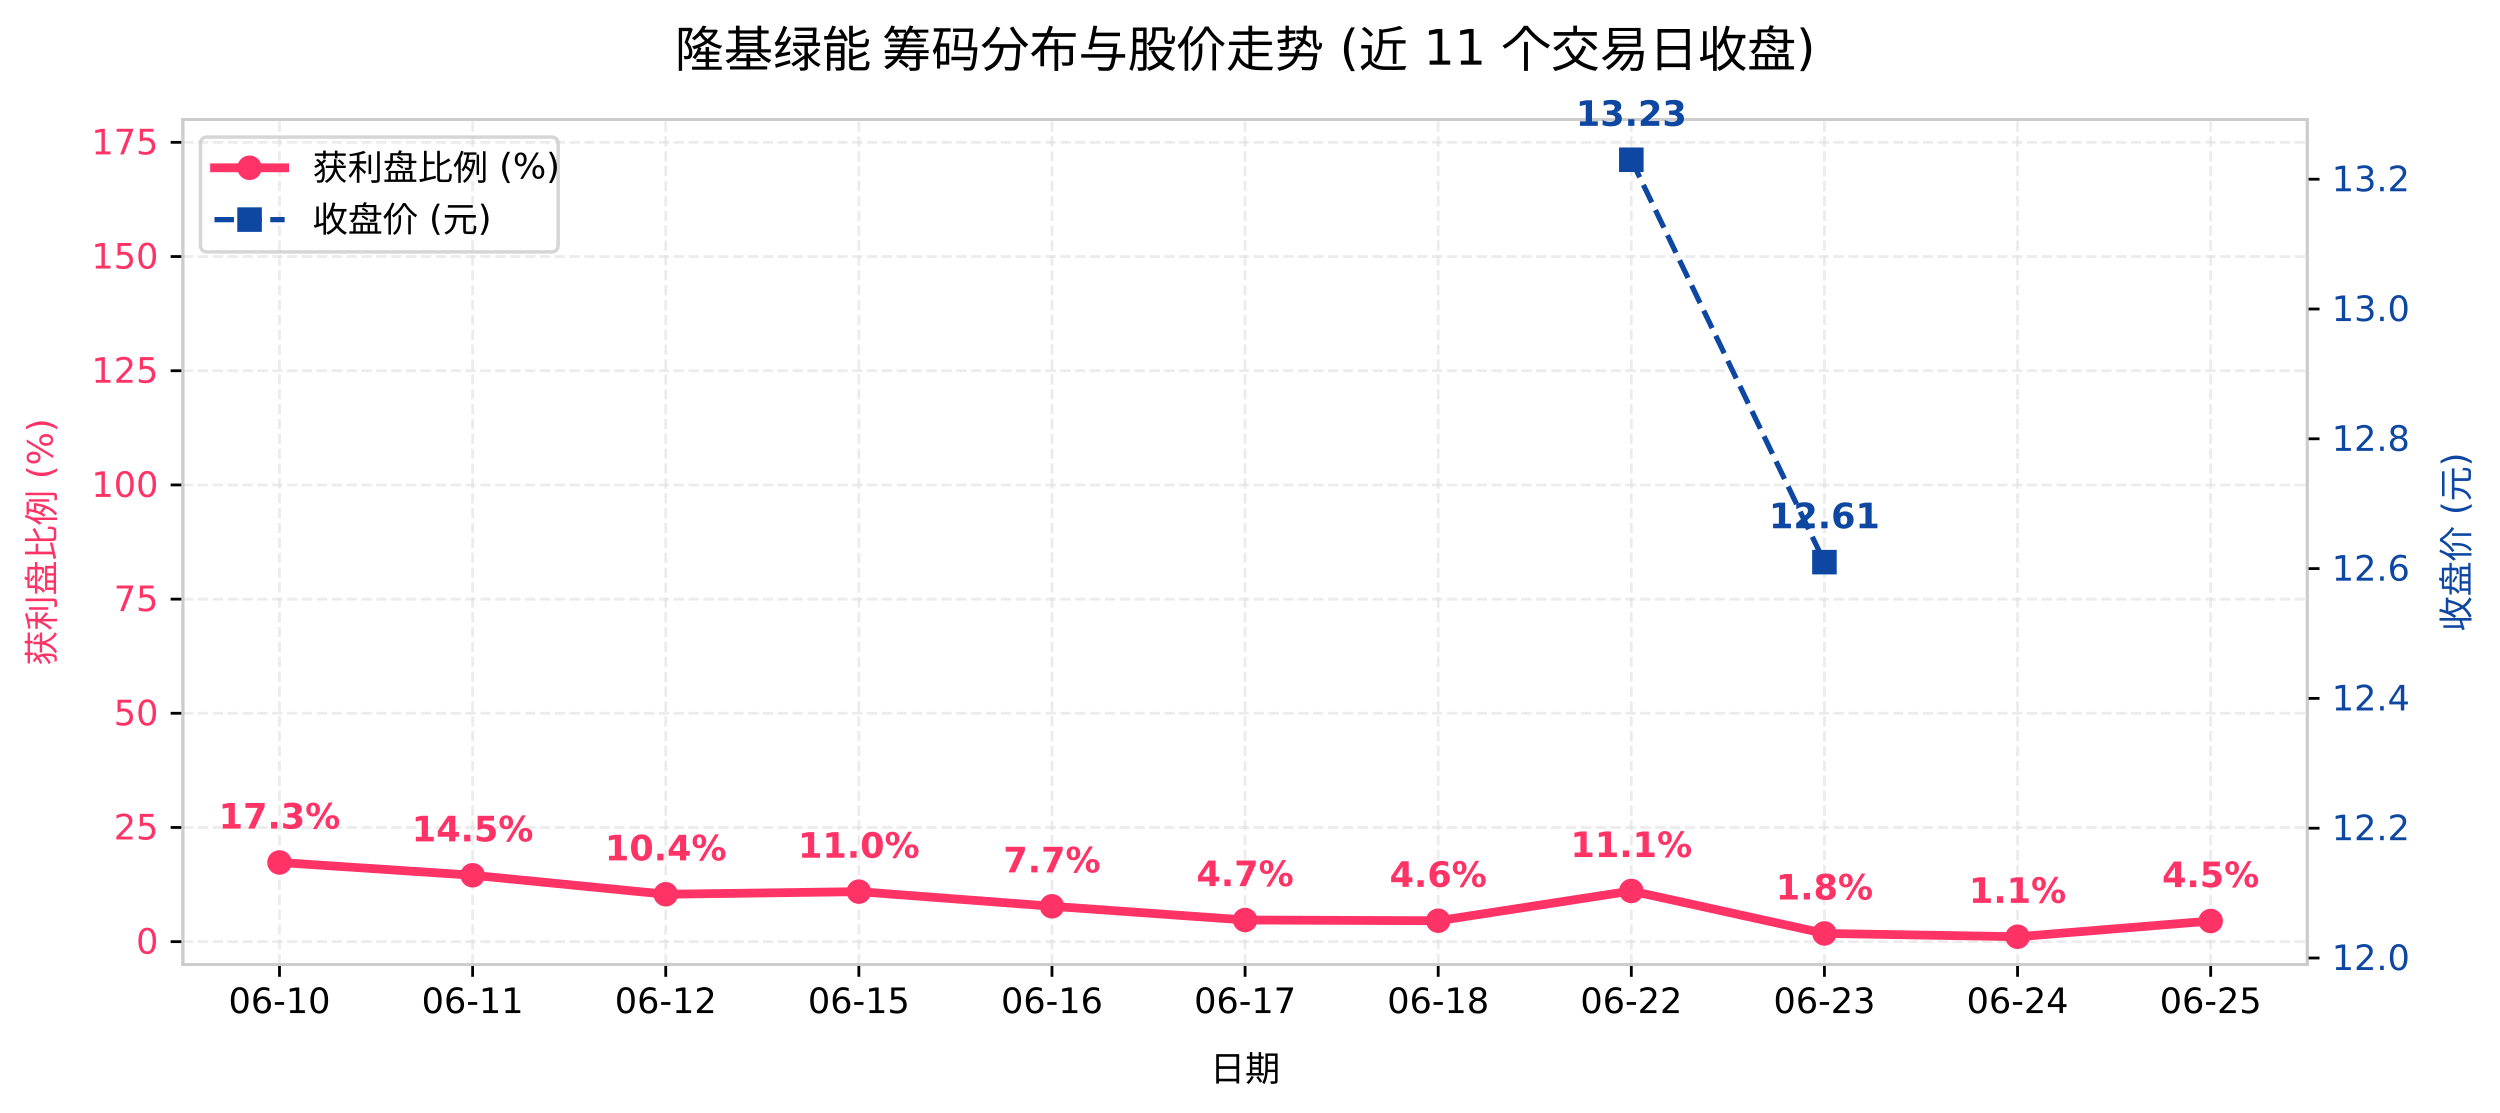
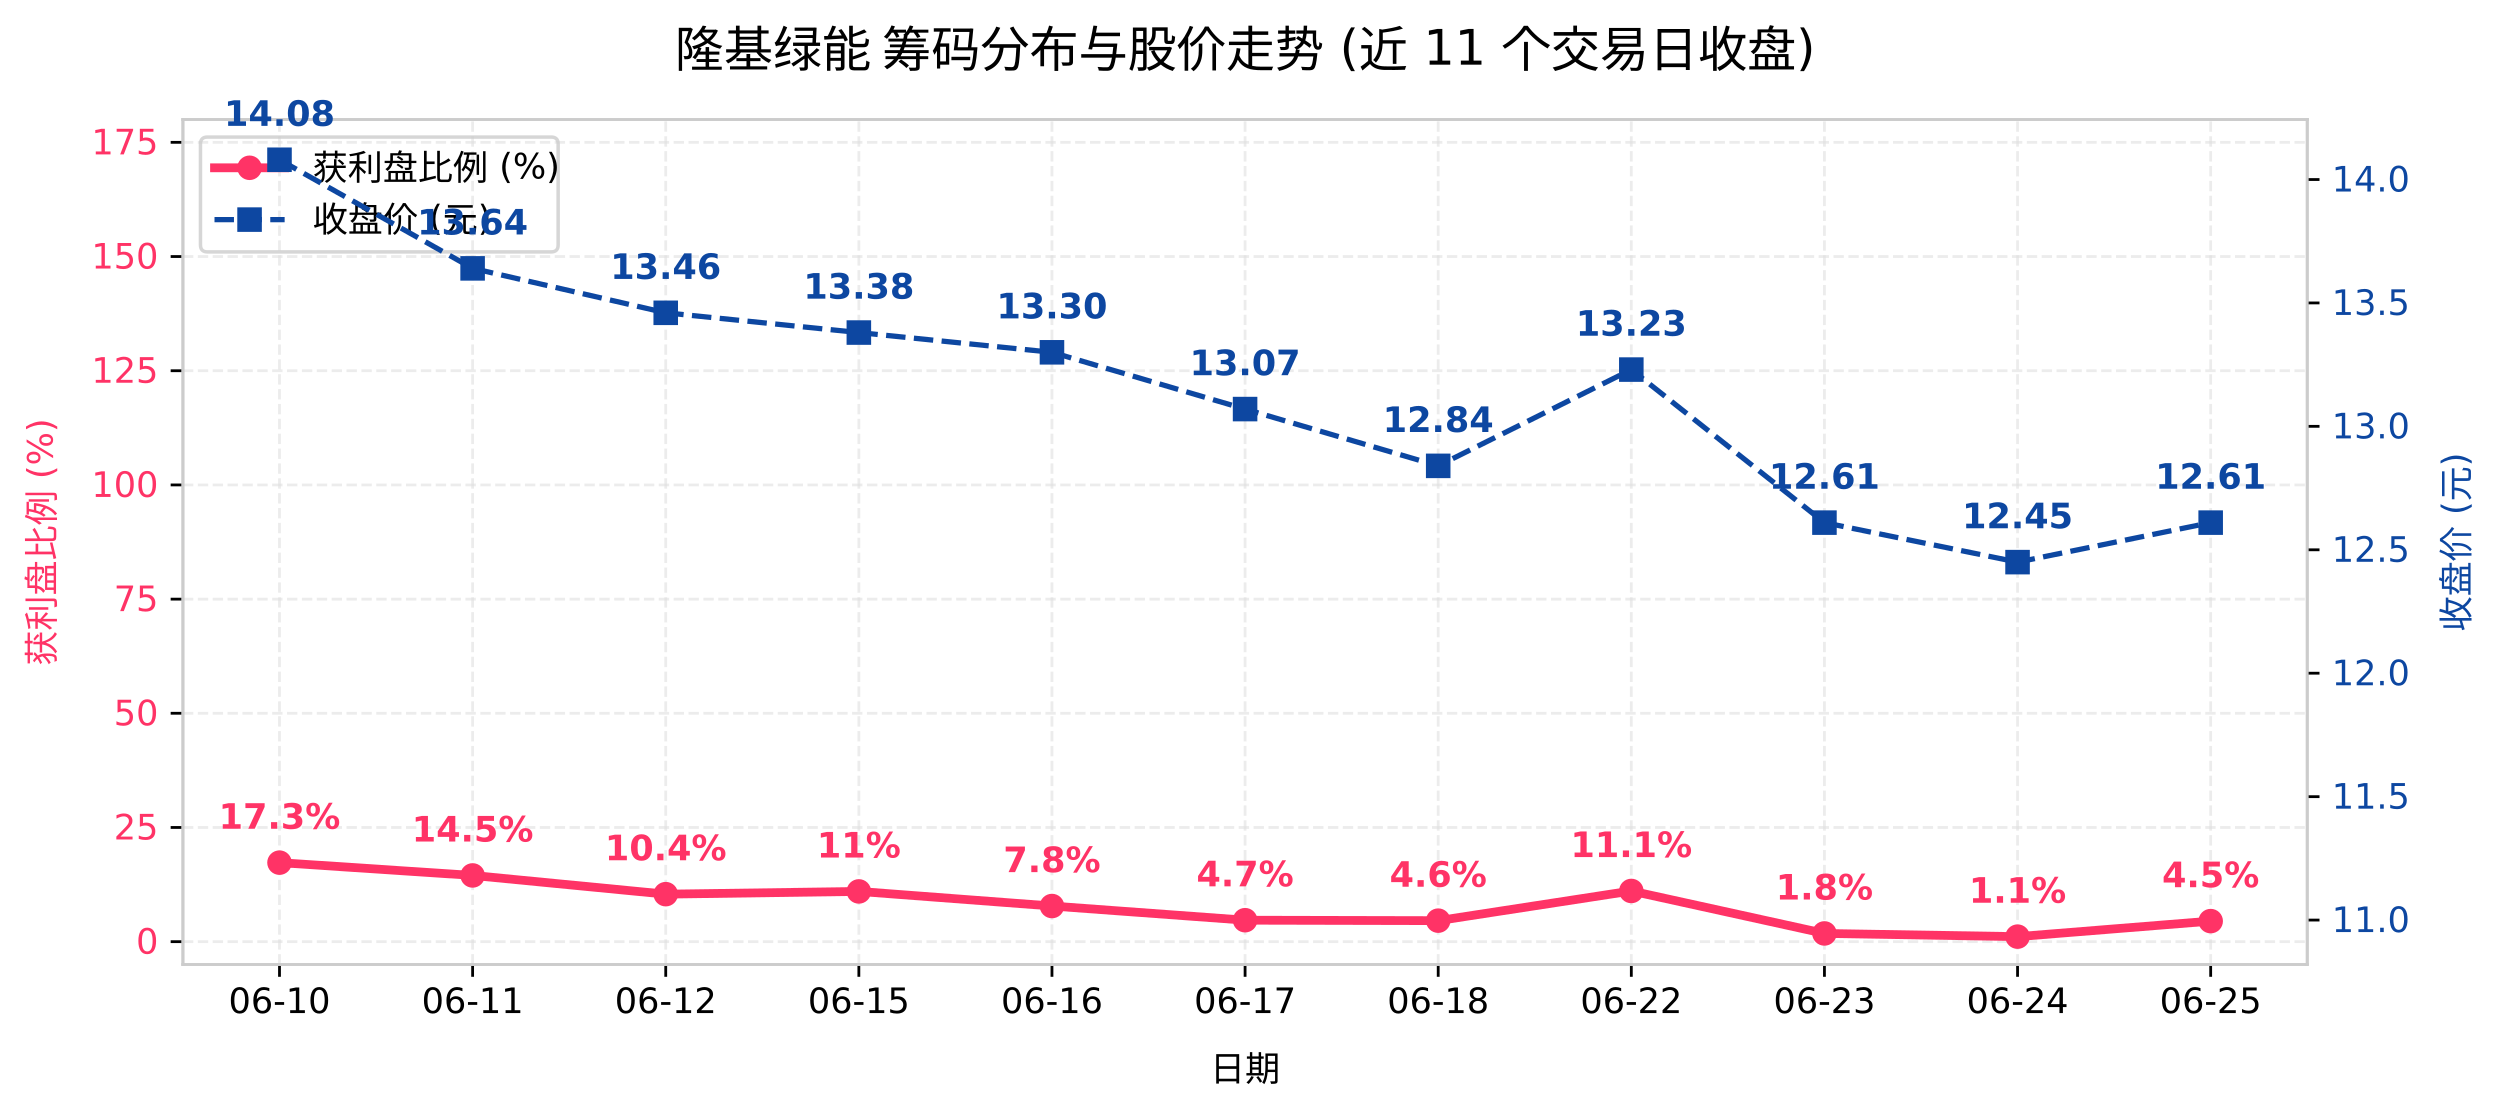
<svg xmlns="http://www.w3.org/2000/svg" xmlns:xlink="http://www.w3.org/1999/xlink" width="712.848pt" height="317.148pt" viewBox="0 0 712.848 317.148" version="1.1">
  <defs>
    <style type="text/css">*{stroke-linejoin: round; stroke-linecap: butt}</style>
  </defs>
  <g id="figure_1">
    <g id="patch_1">
      <path d="M 0 317.148  L 712.848 317.148  L 712.848 0  L 0 0  L 0 317.148  z " style="fill: none" />
    </g>
    <g id="axes_1">
      <g id="patch_2">
        <path d="M 52.163 275.017  L 657.883 275.017  L 657.883 34.08  L 52.163 34.08  L 52.163 275.017  z " style="fill: none" />
      </g>
      <g id="matplotlib.axis_1">
        <g id="xtick_1">
          <g id="line2d_1">
-             <path d="M 79.695 275.017  L 79.695 34.08  " clip-path="url(#pa5c7ce7388)" style="fill: none; stroke-dasharray: 2.96,1.28; stroke-dashoffset: 0; stroke: #e0e0e0; stroke-opacity: 0.6; stroke-width: 0.8" />
+             <path d="M 79.695 275.017  L 79.695 34.08  " clip-path="url(#pdcc57361a4)" style="fill: none; stroke-dasharray: 2.96,1.28; stroke-dashoffset: 0; stroke: #e0e0e0; stroke-opacity: 0.6; stroke-width: 0.8" />
          </g>
          <g id="line2d_2">
            <defs>
-               <path id="m48d636f5f7" d="M 0 0  L 0 3.5  " style="stroke: #000000; stroke-width: 0.8" />
+               <path id="m64b9b1fc42" d="M 0 0  L 0 3.5  " style="stroke: #000000; stroke-width: 0.8" />
            </defs>
            <g>
-               <use xlink:href="#m48d636f5f7" x="79.695" y="275.017" style="stroke: #000000; stroke-width: 0.8" />
+               <use xlink:href="#m64b9b1fc42" x="79.695" y="275.017" style="stroke: #000000; stroke-width: 0.8" />
            </g>
          </g>
          <g id="text_1">
            <text style="font: 10px 'WenQuanYi Zen Hei', 'DejaVu Sans', 'Arial', sans-serif; text-anchor: middle" x="79.695" y="288.873" transform="rotate(-0 79.69523 288.8728)">06-10</text>
          </g>
        </g>
        <g id="xtick_2">
          <g id="line2d_3">
-             <path d="M 134.761 275.017  L 134.761 34.08  " clip-path="url(#pa5c7ce7388)" style="fill: none; stroke-dasharray: 2.96,1.28; stroke-dashoffset: 0; stroke: #e0e0e0; stroke-opacity: 0.6; stroke-width: 0.8" />
+             <path d="M 134.761 275.017  L 134.761 34.08  " clip-path="url(#pdcc57361a4)" style="fill: none; stroke-dasharray: 2.96,1.28; stroke-dashoffset: 0; stroke: #e0e0e0; stroke-opacity: 0.6; stroke-width: 0.8" />
          </g>
          <g id="line2d_4">
            <g>
-               <use xlink:href="#m48d636f5f7" x="134.761" y="275.017" style="stroke: #000000; stroke-width: 0.8" />
+               <use xlink:href="#m64b9b1fc42" x="134.761" y="275.017" style="stroke: #000000; stroke-width: 0.8" />
            </g>
          </g>
          <g id="text_2">
            <text style="font: 10px 'WenQuanYi Zen Hei', 'DejaVu Sans', 'Arial', sans-serif; text-anchor: middle" x="134.761" y="288.873" transform="rotate(-0 134.7607 288.8728)">06-11</text>
          </g>
        </g>
        <g id="xtick_3">
          <g id="line2d_5">
-             <path d="M 189.826 275.017  L 189.826 34.08  " clip-path="url(#pa5c7ce7388)" style="fill: none; stroke-dasharray: 2.96,1.28; stroke-dashoffset: 0; stroke: #e0e0e0; stroke-opacity: 0.6; stroke-width: 0.8" />
+             <path d="M 189.826 275.017  L 189.826 34.08  " clip-path="url(#pdcc57361a4)" style="fill: none; stroke-dasharray: 2.96,1.28; stroke-dashoffset: 0; stroke: #e0e0e0; stroke-opacity: 0.6; stroke-width: 0.8" />
          </g>
          <g id="line2d_6">
            <g>
-               <use xlink:href="#m48d636f5f7" x="189.826" y="275.017" style="stroke: #000000; stroke-width: 0.8" />
+               <use xlink:href="#m64b9b1fc42" x="189.826" y="275.017" style="stroke: #000000; stroke-width: 0.8" />
            </g>
          </g>
          <g id="text_3">
            <text style="font: 10px 'WenQuanYi Zen Hei', 'DejaVu Sans', 'Arial', sans-serif; text-anchor: middle" x="189.826" y="288.873" transform="rotate(-0 189.8261 288.8728)">06-12</text>
          </g>
        </g>
        <g id="xtick_4">
          <g id="line2d_7">
-             <path d="M 244.892 275.017  L 244.892 34.08  " clip-path="url(#pa5c7ce7388)" style="fill: none; stroke-dasharray: 2.96,1.28; stroke-dashoffset: 0; stroke: #e0e0e0; stroke-opacity: 0.6; stroke-width: 0.8" />
+             <path d="M 244.892 275.017  L 244.892 34.08  " clip-path="url(#pdcc57361a4)" style="fill: none; stroke-dasharray: 2.96,1.28; stroke-dashoffset: 0; stroke: #e0e0e0; stroke-opacity: 0.6; stroke-width: 0.8" />
          </g>
          <g id="line2d_8">
            <g>
-               <use xlink:href="#m48d636f5f7" x="244.892" y="275.017" style="stroke: #000000; stroke-width: 0.8" />
+               <use xlink:href="#m64b9b1fc42" x="244.892" y="275.017" style="stroke: #000000; stroke-width: 0.8" />
            </g>
          </g>
          <g id="text_4">
            <text style="font: 10px 'WenQuanYi Zen Hei', 'DejaVu Sans', 'Arial', sans-serif; text-anchor: middle" x="244.892" y="288.873" transform="rotate(-0 244.8916 288.8728)">06-15</text>
          </g>
        </g>
        <g id="xtick_5">
          <g id="line2d_9">
-             <path d="M 299.957 275.017  L 299.957 34.08  " clip-path="url(#pa5c7ce7388)" style="fill: none; stroke-dasharray: 2.96,1.28; stroke-dashoffset: 0; stroke: #e0e0e0; stroke-opacity: 0.6; stroke-width: 0.8" />
+             <path d="M 299.957 275.017  L 299.957 34.08  " clip-path="url(#pdcc57361a4)" style="fill: none; stroke-dasharray: 2.96,1.28; stroke-dashoffset: 0; stroke: #e0e0e0; stroke-opacity: 0.6; stroke-width: 0.8" />
          </g>
          <g id="line2d_10">
            <g>
-               <use xlink:href="#m48d636f5f7" x="299.957" y="275.017" style="stroke: #000000; stroke-width: 0.8" />
+               <use xlink:href="#m64b9b1fc42" x="299.957" y="275.017" style="stroke: #000000; stroke-width: 0.8" />
            </g>
          </g>
          <g id="text_5">
            <text style="font: 10px 'WenQuanYi Zen Hei', 'DejaVu Sans', 'Arial', sans-serif; text-anchor: middle" x="299.957" y="288.873" transform="rotate(-0 299.957 288.8728)">06-16</text>
          </g>
        </g>
        <g id="xtick_6">
          <g id="line2d_11">
-             <path d="M 355.022 275.017  L 355.022 34.08  " clip-path="url(#pa5c7ce7388)" style="fill: none; stroke-dasharray: 2.96,1.28; stroke-dashoffset: 0; stroke: #e0e0e0; stroke-opacity: 0.6; stroke-width: 0.8" />
+             <path d="M 355.022 275.017  L 355.022 34.08  " clip-path="url(#pdcc57361a4)" style="fill: none; stroke-dasharray: 2.96,1.28; stroke-dashoffset: 0; stroke: #e0e0e0; stroke-opacity: 0.6; stroke-width: 0.8" />
          </g>
          <g id="line2d_12">
            <g>
-               <use xlink:href="#m48d636f5f7" x="355.022" y="275.017" style="stroke: #000000; stroke-width: 0.8" />
+               <use xlink:href="#m64b9b1fc42" x="355.022" y="275.017" style="stroke: #000000; stroke-width: 0.8" />
            </g>
          </g>
          <g id="text_6">
            <text style="font: 10px 'WenQuanYi Zen Hei', 'DejaVu Sans', 'Arial', sans-serif; text-anchor: middle" x="355.022" y="288.873" transform="rotate(-0 355.0225 288.8728)">06-17</text>
          </g>
        </g>
        <g id="xtick_7">
          <g id="line2d_13">
-             <path d="M 410.088 275.017  L 410.088 34.08  " clip-path="url(#pa5c7ce7388)" style="fill: none; stroke-dasharray: 2.96,1.28; stroke-dashoffset: 0; stroke: #e0e0e0; stroke-opacity: 0.6; stroke-width: 0.8" />
+             <path d="M 410.088 275.017  L 410.088 34.08  " clip-path="url(#pdcc57361a4)" style="fill: none; stroke-dasharray: 2.96,1.28; stroke-dashoffset: 0; stroke: #e0e0e0; stroke-opacity: 0.6; stroke-width: 0.8" />
          </g>
          <g id="line2d_14">
            <g>
-               <use xlink:href="#m48d636f5f7" x="410.088" y="275.017" style="stroke: #000000; stroke-width: 0.8" />
+               <use xlink:href="#m64b9b1fc42" x="410.088" y="275.017" style="stroke: #000000; stroke-width: 0.8" />
            </g>
          </g>
          <g id="text_7">
            <text style="font: 10px 'WenQuanYi Zen Hei', 'DejaVu Sans', 'Arial', sans-serif; text-anchor: middle" x="410.088" y="288.873" transform="rotate(-0 410.088 288.8728)">06-18</text>
          </g>
        </g>
        <g id="xtick_8">
          <g id="line2d_15">
-             <path d="M 465.153 275.017  L 465.153 34.08  " clip-path="url(#pa5c7ce7388)" style="fill: none; stroke-dasharray: 2.96,1.28; stroke-dashoffset: 0; stroke: #e0e0e0; stroke-opacity: 0.6; stroke-width: 0.8" />
+             <path d="M 465.153 275.017  L 465.153 34.08  " clip-path="url(#pdcc57361a4)" style="fill: none; stroke-dasharray: 2.96,1.28; stroke-dashoffset: 0; stroke: #e0e0e0; stroke-opacity: 0.6; stroke-width: 0.8" />
          </g>
          <g id="line2d_16">
            <g>
-               <use xlink:href="#m48d636f5f7" x="465.153" y="275.017" style="stroke: #000000; stroke-width: 0.8" />
+               <use xlink:href="#m64b9b1fc42" x="465.153" y="275.017" style="stroke: #000000; stroke-width: 0.8" />
            </g>
          </g>
          <g id="text_8">
            <text style="font: 10px 'WenQuanYi Zen Hei', 'DejaVu Sans', 'Arial', sans-serif; text-anchor: middle" x="465.153" y="288.873" transform="rotate(-0 465.1534 288.8728)">06-22</text>
          </g>
        </g>
        <g id="xtick_9">
          <g id="line2d_17">
-             <path d="M 520.219 275.017  L 520.219 34.08  " clip-path="url(#pa5c7ce7388)" style="fill: none; stroke-dasharray: 2.96,1.28; stroke-dashoffset: 0; stroke: #e0e0e0; stroke-opacity: 0.6; stroke-width: 0.8" />
+             <path d="M 520.219 275.017  L 520.219 34.08  " clip-path="url(#pdcc57361a4)" style="fill: none; stroke-dasharray: 2.96,1.28; stroke-dashoffset: 0; stroke: #e0e0e0; stroke-opacity: 0.6; stroke-width: 0.8" />
          </g>
          <g id="line2d_18">
            <g>
-               <use xlink:href="#m48d636f5f7" x="520.219" y="275.017" style="stroke: #000000; stroke-width: 0.8" />
+               <use xlink:href="#m64b9b1fc42" x="520.219" y="275.017" style="stroke: #000000; stroke-width: 0.8" />
            </g>
          </g>
          <g id="text_9">
            <text style="font: 10px 'WenQuanYi Zen Hei', 'DejaVu Sans', 'Arial', sans-serif; text-anchor: middle" x="520.219" y="288.873" transform="rotate(-0 520.2189 288.8728)">06-23</text>
          </g>
        </g>
        <g id="xtick_10">
          <g id="line2d_19">
-             <path d="M 575.284 275.017  L 575.284 34.08  " clip-path="url(#pa5c7ce7388)" style="fill: none; stroke-dasharray: 2.96,1.28; stroke-dashoffset: 0; stroke: #e0e0e0; stroke-opacity: 0.6; stroke-width: 0.8" />
+             <path d="M 575.284 275.017  L 575.284 34.08  " clip-path="url(#pdcc57361a4)" style="fill: none; stroke-dasharray: 2.96,1.28; stroke-dashoffset: 0; stroke: #e0e0e0; stroke-opacity: 0.6; stroke-width: 0.8" />
          </g>
          <g id="line2d_20">
            <g>
-               <use xlink:href="#m48d636f5f7" x="575.284" y="275.017" style="stroke: #000000; stroke-width: 0.8" />
+               <use xlink:href="#m64b9b1fc42" x="575.284" y="275.017" style="stroke: #000000; stroke-width: 0.8" />
            </g>
          </g>
          <g id="text_10">
            <text style="font: 10px 'WenQuanYi Zen Hei', 'DejaVu Sans', 'Arial', sans-serif; text-anchor: middle" x="575.284" y="288.873" transform="rotate(-0 575.2843 288.8728)">06-24</text>
          </g>
        </g>
        <g id="xtick_11">
          <g id="line2d_21">
-             <path d="M 630.35 275.017  L 630.35 34.08  " clip-path="url(#pa5c7ce7388)" style="fill: none; stroke-dasharray: 2.96,1.28; stroke-dashoffset: 0; stroke: #e0e0e0; stroke-opacity: 0.6; stroke-width: 0.8" />
+             <path d="M 630.35 275.017  L 630.35 34.08  " clip-path="url(#pdcc57361a4)" style="fill: none; stroke-dasharray: 2.96,1.28; stroke-dashoffset: 0; stroke: #e0e0e0; stroke-opacity: 0.6; stroke-width: 0.8" />
          </g>
          <g id="line2d_22">
            <g>
-               <use xlink:href="#m48d636f5f7" x="630.35" y="275.017" style="stroke: #000000; stroke-width: 0.8" />
+               <use xlink:href="#m64b9b1fc42" x="630.35" y="275.017" style="stroke: #000000; stroke-width: 0.8" />
            </g>
          </g>
          <g id="text_11">
            <text style="font: 10px 'WenQuanYi Zen Hei', 'DejaVu Sans', 'Arial', sans-serif; text-anchor: middle" x="630.35" y="288.873" transform="rotate(-0 630.3498 288.8728)">06-25</text>
          </g>
        </g>
        <g id="text_12">
          <text style="font: 10px 'WenQuanYi Zen Hei', 'DejaVu Sans', 'Arial', sans-serif; text-anchor: middle" x="355.022" y="308.287" transform="rotate(-0 355.0225 308.2869)">日期</text>
        </g>
      </g>
      <g id="matplotlib.axis_2">
        <g id="ytick_1">
          <g id="line2d_23">
-             <path d="M 52.163 268.505  L 657.883 268.505  " clip-path="url(#pa5c7ce7388)" style="fill: none; stroke-dasharray: 2.96,1.28; stroke-dashoffset: 0; stroke: #e0e0e0; stroke-opacity: 0.6; stroke-width: 0.8" />
+             <path d="M 52.163 268.505  L 657.883 268.505  " clip-path="url(#pdcc57361a4)" style="fill: none; stroke-dasharray: 2.96,1.28; stroke-dashoffset: 0; stroke: #e0e0e0; stroke-opacity: 0.6; stroke-width: 0.8" />
          </g>
          <g id="line2d_24">
            <defs>
-               <path id="m44cb040e44" d="M 0 0  L -3.5 0  " style="stroke: #000000; stroke-width: 0.8" />
+               <path id="m62c9a2f0e1" d="M 0 0  L -3.5 0  " style="stroke: #000000; stroke-width: 0.8" />
            </defs>
            <g>
-               <use xlink:href="#m44cb040e44" x="52.163" y="268.505" style="stroke: #000000; stroke-width: 0.8" />
+               <use xlink:href="#m62c9a2f0e1" x="52.163" y="268.505" style="stroke: #000000; stroke-width: 0.8" />
            </g>
          </g>
          <g id="text_13">
            <text style="fill: #ff3366; font: 10px 'WenQuanYi Zen Hei', 'DejaVu Sans', 'Arial', sans-serif; text-anchor: end" x="45.163" y="271.933" transform="rotate(-0 45.1625 271.9329)">0</text>
          </g>
        </g>
        <g id="ytick_2">
          <g id="line2d_25">
-             <path d="M 52.163 235.946  L 657.883 235.946  " clip-path="url(#pa5c7ce7388)" style="fill: none; stroke-dasharray: 2.96,1.28; stroke-dashoffset: 0; stroke: #e0e0e0; stroke-opacity: 0.6; stroke-width: 0.8" />
+             <path d="M 52.163 235.946  L 657.883 235.946  " clip-path="url(#pdcc57361a4)" style="fill: none; stroke-dasharray: 2.96,1.28; stroke-dashoffset: 0; stroke: #e0e0e0; stroke-opacity: 0.6; stroke-width: 0.8" />
          </g>
          <g id="line2d_26">
            <g>
-               <use xlink:href="#m44cb040e44" x="52.163" y="235.946" style="stroke: #000000; stroke-width: 0.8" />
+               <use xlink:href="#m62c9a2f0e1" x="52.163" y="235.946" style="stroke: #000000; stroke-width: 0.8" />
            </g>
          </g>
          <g id="text_14">
            <text style="fill: #ff3366; font: 10px 'WenQuanYi Zen Hei', 'DejaVu Sans', 'Arial', sans-serif; text-anchor: end" x="45.163" y="239.374" transform="rotate(-0 45.1625 239.3739)">25</text>
          </g>
        </g>
        <g id="ytick_3">
          <g id="line2d_27">
-             <path d="M 52.163 203.387  L 657.883 203.387  " clip-path="url(#pa5c7ce7388)" style="fill: none; stroke-dasharray: 2.96,1.28; stroke-dashoffset: 0; stroke: #e0e0e0; stroke-opacity: 0.6; stroke-width: 0.8" />
+             <path d="M 52.163 203.387  L 657.883 203.387  " clip-path="url(#pdcc57361a4)" style="fill: none; stroke-dasharray: 2.96,1.28; stroke-dashoffset: 0; stroke: #e0e0e0; stroke-opacity: 0.6; stroke-width: 0.8" />
          </g>
          <g id="line2d_28">
            <g>
-               <use xlink:href="#m44cb040e44" x="52.163" y="203.387" style="stroke: #000000; stroke-width: 0.8" />
+               <use xlink:href="#m62c9a2f0e1" x="52.163" y="203.387" style="stroke: #000000; stroke-width: 0.8" />
            </g>
          </g>
          <g id="text_15">
            <text style="fill: #ff3366; font: 10px 'WenQuanYi Zen Hei', 'DejaVu Sans', 'Arial', sans-serif; text-anchor: end" x="45.163" y="206.815" transform="rotate(-0 45.1625 206.815)">50</text>
          </g>
        </g>
        <g id="ytick_4">
          <g id="line2d_29">
-             <path d="M 52.163 170.828  L 657.883 170.828  " clip-path="url(#pa5c7ce7388)" style="fill: none; stroke-dasharray: 2.96,1.28; stroke-dashoffset: 0; stroke: #e0e0e0; stroke-opacity: 0.6; stroke-width: 0.8" />
+             <path d="M 52.163 170.828  L 657.883 170.828  " clip-path="url(#pdcc57361a4)" style="fill: none; stroke-dasharray: 2.96,1.28; stroke-dashoffset: 0; stroke: #e0e0e0; stroke-opacity: 0.6; stroke-width: 0.8" />
          </g>
          <g id="line2d_30">
            <g>
-               <use xlink:href="#m44cb040e44" x="52.163" y="170.828" style="stroke: #000000; stroke-width: 0.8" />
+               <use xlink:href="#m62c9a2f0e1" x="52.163" y="170.828" style="stroke: #000000; stroke-width: 0.8" />
            </g>
          </g>
          <g id="text_16">
            <text style="fill: #ff3366; font: 10px 'WenQuanYi Zen Hei', 'DejaVu Sans', 'Arial', sans-serif; text-anchor: end" x="45.163" y="174.256" transform="rotate(-0 45.1625 174.256)">75</text>
          </g>
        </g>
        <g id="ytick_5">
          <g id="line2d_31">
-             <path d="M 52.163 138.269  L 657.883 138.269  " clip-path="url(#pa5c7ce7388)" style="fill: none; stroke-dasharray: 2.96,1.28; stroke-dashoffset: 0; stroke: #e0e0e0; stroke-opacity: 0.6; stroke-width: 0.8" />
+             <path d="M 52.163 138.269  L 657.883 138.269  " clip-path="url(#pdcc57361a4)" style="fill: none; stroke-dasharray: 2.96,1.28; stroke-dashoffset: 0; stroke: #e0e0e0; stroke-opacity: 0.6; stroke-width: 0.8" />
          </g>
          <g id="line2d_32">
            <g>
-               <use xlink:href="#m44cb040e44" x="52.163" y="138.269" style="stroke: #000000; stroke-width: 0.8" />
+               <use xlink:href="#m62c9a2f0e1" x="52.163" y="138.269" style="stroke: #000000; stroke-width: 0.8" />
            </g>
          </g>
          <g id="text_17">
            <text style="fill: #ff3366; font: 10px 'WenQuanYi Zen Hei', 'DejaVu Sans', 'Arial', sans-serif; text-anchor: end" x="45.163" y="141.697" transform="rotate(-0 45.1625 141.6971)">100</text>
          </g>
        </g>
        <g id="ytick_6">
          <g id="line2d_33">
-             <path d="M 52.163 105.71  L 657.883 105.71  " clip-path="url(#pa5c7ce7388)" style="fill: none; stroke-dasharray: 2.96,1.28; stroke-dashoffset: 0; stroke: #e0e0e0; stroke-opacity: 0.6; stroke-width: 0.8" />
+             <path d="M 52.163 105.71  L 657.883 105.71  " clip-path="url(#pdcc57361a4)" style="fill: none; stroke-dasharray: 2.96,1.28; stroke-dashoffset: 0; stroke: #e0e0e0; stroke-opacity: 0.6; stroke-width: 0.8" />
          </g>
          <g id="line2d_34">
            <g>
-               <use xlink:href="#m44cb040e44" x="52.163" y="105.71" style="stroke: #000000; stroke-width: 0.8" />
+               <use xlink:href="#m62c9a2f0e1" x="52.163" y="105.71" style="stroke: #000000; stroke-width: 0.8" />
            </g>
          </g>
          <g id="text_18">
            <text style="fill: #ff3366; font: 10px 'WenQuanYi Zen Hei', 'DejaVu Sans', 'Arial', sans-serif; text-anchor: end" x="45.163" y="109.138" transform="rotate(-0 45.1625 109.1381)">125</text>
          </g>
        </g>
        <g id="ytick_7">
          <g id="line2d_35">
-             <path d="M 52.163 73.151  L 657.883 73.151  " clip-path="url(#pa5c7ce7388)" style="fill: none; stroke-dasharray: 2.96,1.28; stroke-dashoffset: 0; stroke: #e0e0e0; stroke-opacity: 0.6; stroke-width: 0.8" />
+             <path d="M 52.163 73.151  L 657.883 73.151  " clip-path="url(#pdcc57361a4)" style="fill: none; stroke-dasharray: 2.96,1.28; stroke-dashoffset: 0; stroke: #e0e0e0; stroke-opacity: 0.6; stroke-width: 0.8" />
          </g>
          <g id="line2d_36">
            <g>
-               <use xlink:href="#m44cb040e44" x="52.163" y="73.151" style="stroke: #000000; stroke-width: 0.8" />
+               <use xlink:href="#m62c9a2f0e1" x="52.163" y="73.151" style="stroke: #000000; stroke-width: 0.8" />
            </g>
          </g>
          <g id="text_19">
            <text style="fill: #ff3366; font: 10px 'WenQuanYi Zen Hei', 'DejaVu Sans', 'Arial', sans-serif; text-anchor: end" x="45.163" y="76.579" transform="rotate(-0 45.1625 76.57918)">150</text>
          </g>
        </g>
        <g id="ytick_8">
          <g id="line2d_37">
-             <path d="M 52.163 40.592  L 657.883 40.592  " clip-path="url(#pa5c7ce7388)" style="fill: none; stroke-dasharray: 2.96,1.28; stroke-dashoffset: 0; stroke: #e0e0e0; stroke-opacity: 0.6; stroke-width: 0.8" />
+             <path d="M 52.163 40.592  L 657.883 40.592  " clip-path="url(#pdcc57361a4)" style="fill: none; stroke-dasharray: 2.96,1.28; stroke-dashoffset: 0; stroke: #e0e0e0; stroke-opacity: 0.6; stroke-width: 0.8" />
          </g>
          <g id="line2d_38">
            <g>
-               <use xlink:href="#m44cb040e44" x="52.163" y="40.592" style="stroke: #000000; stroke-width: 0.8" />
+               <use xlink:href="#m62c9a2f0e1" x="52.163" y="40.592" style="stroke: #000000; stroke-width: 0.8" />
            </g>
          </g>
          <g id="text_20">
            <text style="fill: #ff3366; font: 10px 'WenQuanYi Zen Hei', 'DejaVu Sans', 'Arial', sans-serif; text-anchor: end" x="45.163" y="44.02" transform="rotate(-0 45.1625 44.02023)">175</text>
          </g>
        </g>
        <g id="text_21">
          <text style="fill: #ff3366; font: 10px 'WenQuanYi Zen Hei', 'DejaVu Sans', 'Arial', sans-serif; text-anchor: middle" x="15.463" y="154.548" transform="rotate(-90 15.4625 154.5484)">获利盘比例 (%)</text>
        </g>
      </g>
      <g id="line2d_39">
-         <path d="M 79.695 245.922  L 134.761 249.57  L 189.826 254.985  L 244.892 254.239  L 299.957 258.418  L 355.022 262.328  L 410.088 262.536  L 465.153 254.049  L 520.219 266.161  L 575.284 267.1  L 630.35 262.613  " clip-path="url(#pa5c7ce7388)" style="fill: none; stroke: #ff3366; stroke-width: 2.5; stroke-linecap: square" />
+         <path d="M 79.695 245.974  L 134.761 249.621  L 189.826 254.96  L 244.892 254.179  L 299.957 258.346  L 355.022 262.384  L 410.088 262.514  L 465.153 254.049  L 520.219 266.161  L 575.284 267.072  L 630.35 262.644  " clip-path="url(#pdcc57361a4)" style="fill: none; stroke: #ff3366; stroke-width: 2.5; stroke-linecap: square" />
        <defs>
-           <path id="m472f120b24" d="M 0 3  C 0.796 3 1.559 2.684 2.121 2.121  C 2.684 1.559 3 0.796 3 0  C 3 -0.796 2.684 -1.559 2.121 -2.121  C 1.559 -2.684 0.796 -3 0 -3  C -0.796 -3 -1.559 -2.684 -2.121 -2.121  C -2.684 -1.559 -3 -0.796 -3 0  C -3 0.796 -2.684 1.559 -2.121 2.121  C -1.559 2.684 -0.796 3 0 3  z " style="stroke: #ff3366" />
+           <path id="m5ceebe2c4c" d="M 0 3  C 0.796 3 1.559 2.684 2.121 2.121  C 2.684 1.559 3 0.796 3 0  C 3 -0.796 2.684 -1.559 2.121 -2.121  C 1.559 -2.684 0.796 -3 0 -3  C -0.796 -3 -1.559 -2.684 -2.121 -2.121  C -2.684 -1.559 -3 -0.796 -3 0  C -3 0.796 -2.684 1.559 -2.121 2.121  C -1.559 2.684 -0.796 3 0 3  z " style="stroke: #ff3366" />
        </defs>
-         <g clip-path="url(#pa5c7ce7388)">
-           <use xlink:href="#m472f120b24" x="79.695" y="245.922" style="fill: #ff3366; stroke: #ff3366" />
-           <use xlink:href="#m472f120b24" x="134.761" y="249.57" style="fill: #ff3366; stroke: #ff3366" />
-           <use xlink:href="#m472f120b24" x="189.826" y="254.985" style="fill: #ff3366; stroke: #ff3366" />
-           <use xlink:href="#m472f120b24" x="244.892" y="254.239" style="fill: #ff3366; stroke: #ff3366" />
-           <use xlink:href="#m472f120b24" x="299.957" y="258.418" style="fill: #ff3366; stroke: #ff3366" />
-           <use xlink:href="#m472f120b24" x="355.022" y="262.328" style="fill: #ff3366; stroke: #ff3366" />
-           <use xlink:href="#m472f120b24" x="410.088" y="262.536" style="fill: #ff3366; stroke: #ff3366" />
-           <use xlink:href="#m472f120b24" x="465.153" y="254.049" style="fill: #ff3366; stroke: #ff3366" />
-           <use xlink:href="#m472f120b24" x="520.219" y="266.161" style="fill: #ff3366; stroke: #ff3366" />
-           <use xlink:href="#m472f120b24" x="575.284" y="267.1" style="fill: #ff3366; stroke: #ff3366" />
-           <use xlink:href="#m472f120b24" x="630.35" y="262.613" style="fill: #ff3366; stroke: #ff3366" />
+         <g clip-path="url(#pdcc57361a4)">
+           <use xlink:href="#m5ceebe2c4c" x="79.695" y="245.974" style="fill: #ff3366; stroke: #ff3366" />
+           <use xlink:href="#m5ceebe2c4c" x="134.761" y="249.621" style="fill: #ff3366; stroke: #ff3366" />
+           <use xlink:href="#m5ceebe2c4c" x="189.826" y="254.96" style="fill: #ff3366; stroke: #ff3366" />
+           <use xlink:href="#m5ceebe2c4c" x="244.892" y="254.179" style="fill: #ff3366; stroke: #ff3366" />
+           <use xlink:href="#m5ceebe2c4c" x="299.957" y="258.346" style="fill: #ff3366; stroke: #ff3366" />
+           <use xlink:href="#m5ceebe2c4c" x="355.022" y="262.384" style="fill: #ff3366; stroke: #ff3366" />
+           <use xlink:href="#m5ceebe2c4c" x="410.088" y="262.514" style="fill: #ff3366; stroke: #ff3366" />
+           <use xlink:href="#m5ceebe2c4c" x="465.153" y="254.049" style="fill: #ff3366; stroke: #ff3366" />
+           <use xlink:href="#m5ceebe2c4c" x="520.219" y="266.161" style="fill: #ff3366; stroke: #ff3366" />
+           <use xlink:href="#m5ceebe2c4c" x="575.284" y="267.072" style="fill: #ff3366; stroke: #ff3366" />
+           <use xlink:href="#m5ceebe2c4c" x="630.35" y="262.644" style="fill: #ff3366; stroke: #ff3366" />
        </g>
      </g>
      <g id="patch_3">
        <path d="M 52.163 275.017  L 52.163 34.08  " style="fill: none; stroke: #cccccc; stroke-width: 0.8; stroke-linejoin: miter; stroke-linecap: square" />
      </g>
      <g id="patch_4">
        <path d="M 657.883 275.017  L 657.883 34.08  " style="fill: none; stroke: #cccccc; stroke-width: 0.8; stroke-linejoin: miter; stroke-linecap: square" />
      </g>
      <g id="patch_5">
        <path d="M 52.163 275.017  L 657.883 275.017  " style="fill: none; stroke: #cccccc; stroke-width: 0.8; stroke-linejoin: miter; stroke-linecap: square" />
      </g>
      <g id="patch_6">
        <path d="M 52.163 34.08  L 657.883 34.08  " style="fill: none; stroke: #cccccc; stroke-width: 0.8; stroke-linejoin: miter; stroke-linecap: square" />
      </g>
      <g id="text_22">
-         <text style="fill: #ff3366; font: 700 10px 'WenQuanYi Zen Hei', 'DejaVu Sans', 'Arial', sans-serif; text-anchor: middle" x="79.695" y="236.261" transform="rotate(-0 79.69523 236.2609)">17.3%</text>
+         <text style="fill: #ff3366; font: 700 10px 'WenQuanYi Zen Hei', 'DejaVu Sans', 'Arial', sans-serif; text-anchor: middle" x="79.695" y="236.313" transform="rotate(-0 79.69523 236.313)">17.3%</text>
      </g>
      <g id="text_23">
-         <text style="fill: #ff3366; font: 700 10px 'WenQuanYi Zen Hei', 'DejaVu Sans', 'Arial', sans-serif; text-anchor: middle" x="134.761" y="239.909" transform="rotate(-0 134.7607 239.9089)">14.5%</text>
+         <text style="fill: #ff3366; font: 700 10px 'WenQuanYi Zen Hei', 'DejaVu Sans', 'Arial', sans-serif; text-anchor: middle" x="134.761" y="239.96" transform="rotate(-0 134.7607 239.9596)">14.5%</text>
      </g>
      <g id="text_24">
-         <text style="fill: #ff3366; font: 700 10px 'WenQuanYi Zen Hei', 'DejaVu Sans', 'Arial', sans-serif; text-anchor: middle" x="189.826" y="245.324" transform="rotate(-0 189.8261 245.3241)">10.4%</text>
+         <text style="fill: #ff3366; font: 700 10px 'WenQuanYi Zen Hei', 'DejaVu Sans', 'Arial', sans-serif; text-anchor: middle" x="189.826" y="245.299" transform="rotate(-0 189.8261 245.2993)">10.4%</text>
      </g>
      <g id="text_25">
-         <text style="fill: #ff3366; font: 700 10px 'WenQuanYi Zen Hei', 'DejaVu Sans', 'Arial', sans-serif; text-anchor: middle" x="244.892" y="244.578" transform="rotate(-0 244.8916 244.5778)">11.0%</text>
+         <text style="fill: #ff3366; font: 700 10px 'WenQuanYi Zen Hei', 'DejaVu Sans', 'Arial', sans-serif; text-anchor: middle" x="244.892" y="244.518" transform="rotate(-0 244.8916 244.5179)">11%</text>
      </g>
      <g id="text_26">
-         <text style="fill: #ff3366; font: 700 10px 'WenQuanYi Zen Hei', 'DejaVu Sans', 'Arial', sans-serif; text-anchor: middle" x="299.957" y="248.757" transform="rotate(-0 299.957 248.7571)">7.7%</text>
+         <text style="fill: #ff3366; font: 700 10px 'WenQuanYi Zen Hei', 'DejaVu Sans', 'Arial', sans-serif; text-anchor: middle" x="299.957" y="248.685" transform="rotate(-0 299.957 248.6854)">7.8%</text>
      </g>
      <g id="text_27">
-         <text style="fill: #ff3366; font: 700 10px 'WenQuanYi Zen Hei', 'DejaVu Sans', 'Arial', sans-serif; text-anchor: middle" x="355.022" y="252.667" transform="rotate(-0 355.0225 252.6668)">4.7%</text>
+         <text style="fill: #ff3366; font: 700 10px 'WenQuanYi Zen Hei', 'DejaVu Sans', 'Arial', sans-serif; text-anchor: middle" x="355.022" y="252.723" transform="rotate(-0 355.0225 252.7228)">4.7%</text>
      </g>
      <g id="text_28">
-         <text style="fill: #ff3366; font: 700 10px 'WenQuanYi Zen Hei', 'DejaVu Sans', 'Arial', sans-serif; text-anchor: middle" x="410.088" y="252.875" transform="rotate(-0 410.088 252.8751)">4.6%</text>
+         <text style="fill: #ff3366; font: 700 10px 'WenQuanYi Zen Hei', 'DejaVu Sans', 'Arial', sans-serif; text-anchor: middle" x="410.088" y="252.853" transform="rotate(-0 410.088 252.853)">4.6%</text>
      </g>
      <g id="text_29">
        <text style="fill: #ff3366; font: 700 10px 'WenQuanYi Zen Hei', 'DejaVu Sans', 'Arial', sans-serif; text-anchor: middle" x="465.153" y="244.388" transform="rotate(-0 465.1534 244.3877)">11.1%</text>
      </g>
      <g id="text_30">
        <text style="fill: #ff3366; font: 700 10px 'WenQuanYi Zen Hei', 'DejaVu Sans', 'Arial', sans-serif; text-anchor: middle" x="520.219" y="256.5" transform="rotate(-0 520.2189 256.4996)">1.8%</text>
      </g>
      <g id="text_31">
-         <text style="fill: #ff3366; font: 700 10px 'WenQuanYi Zen Hei', 'DejaVu Sans', 'Arial', sans-serif; text-anchor: middle" x="575.284" y="257.439" transform="rotate(-0 575.2843 257.4386)">1.1%</text>
+         <text style="fill: #ff3366; font: 700 10px 'WenQuanYi Zen Hei', 'DejaVu Sans', 'Arial', sans-serif; text-anchor: middle" x="575.284" y="257.411" transform="rotate(-0 575.2843 257.4112)">1.1%</text>
      </g>
      <g id="text_32">
-         <text style="fill: #ff3366; font: 700 10px 'WenQuanYi Zen Hei', 'DejaVu Sans', 'Arial', sans-serif; text-anchor: middle" x="630.35" y="252.952" transform="rotate(-0 630.3498 252.952)">4.5%</text>
+         <text style="fill: #ff3366; font: 700 10px 'WenQuanYi Zen Hei', 'DejaVu Sans', 'Arial', sans-serif; text-anchor: middle" x="630.35" y="252.983" transform="rotate(-0 630.3498 252.9832)">4.5%</text>
      </g>
      <g id="legend_1">
        <g id="patch_7">
          <path d="M 59.163 71.829  L 157.15 71.829  Q 159.15 71.829 159.15 69.829  L 159.15 41.08  Q 159.15 39.08 157.15 39.08  L 59.163 39.08  Q 57.163 39.08 57.163 41.08  L 57.163 69.829  Q 57.163 71.829 59.163 71.829  L 59.163 71.829  z " style="fill: none; opacity: 0.8; stroke: #cccccc; stroke-linejoin: miter" />
        </g>
        <g id="line2d_40">
          <path d="M 61.163 47.843  L 71.162 47.843  L 81.162 47.843  " style="fill: none; stroke: #ff3366; stroke-width: 2.5; stroke-linecap: square" />
          <g>
-             <use xlink:href="#m472f120b24" x="71.162" y="47.843" style="fill: #ff3366; stroke: #ff3366" />
+             <use xlink:href="#m5ceebe2c4c" x="71.162" y="47.843" style="fill: #ff3366; stroke: #ff3366" />
          </g>
        </g>
        <g id="text_33">
          <text style="font: 10px 'WenQuanYi Zen Hei', 'DejaVu Sans', 'Arial', sans-serif; text-anchor: start" x="89.162" y="51.343" transform="rotate(-0 89.1625 51.34281)">获利盘比例 (%)</text>
        </g>
        <g id="line2d_41">
          <path d="M 61.163 62.619  L 71.162 62.619  L 81.162 62.619  " style="fill: none; stroke-dasharray: 5.55,2.4; stroke-dashoffset: 0; stroke: #0d47a1; stroke-width: 1.5" />
          <defs>
-             <path id="m81564d04b2" d="M -3 3  L 3 3  L 3 -3  L -3 -3  z " style="stroke: #0d47a1; stroke-linejoin: miter" />
+             <path id="ma5e1b88c07" d="M -3 3  L 3 3  L 3 -3  L -3 -3  z " style="stroke: #0d47a1; stroke-linejoin: miter" />
          </defs>
          <g>
-             <use xlink:href="#m81564d04b2" x="71.162" y="62.619" style="fill: #0d47a1; stroke: #0d47a1; stroke-linejoin: miter" />
+             <use xlink:href="#ma5e1b88c07" x="71.162" y="62.619" style="fill: #0d47a1; stroke: #0d47a1; stroke-linejoin: miter" />
          </g>
        </g>
        <g id="text_34">
          <text style="font: 10px 'WenQuanYi Zen Hei', 'DejaVu Sans', 'Arial', sans-serif; text-anchor: start" x="89.162" y="66.119" transform="rotate(-0 89.1625 66.11938)">收盘价 (元)</text>
        </g>
      </g>
    </g>
    <g id="axes_2">
      <g id="matplotlib.axis_3">
        <g id="ytick_9">
          <g id="line2d_42">
            <defs>
-               <path id="m78c2609744" d="M 0 0  L 3.5 0  " style="stroke: #000000; stroke-width: 0.8" />
+               <path id="m93a4f95c97" d="M 0 0  L 3.5 0  " style="stroke: #000000; stroke-width: 0.8" />
            </defs>
            <g>
-               <use xlink:href="#m78c2609744" x="657.883" y="273.166" style="stroke: #000000; stroke-width: 0.8" />
+               <use xlink:href="#m93a4f95c97" x="657.883" y="262.347" style="stroke: #000000; stroke-width: 0.8" />
            </g>
          </g>
          <g id="text_35">
-             <text style="fill: #0d47a1; font: 10px 'WenQuanYi Zen Hei', 'DejaVu Sans', 'Arial', sans-serif; text-anchor: start" x="664.883" y="276.594" transform="rotate(-0 664.8825 276.5942)">12.0</text>
+             <text style="fill: #0d47a1; font: 10px 'WenQuanYi Zen Hei', 'DejaVu Sans', 'Arial', sans-serif; text-anchor: start" x="664.883" y="265.775" transform="rotate(-0 664.8825 265.7749)">11.0</text>
          </g>
        </g>
        <g id="ytick_10">
          <g id="line2d_43">
            <g>
-               <use xlink:href="#m78c2609744" x="657.883" y="236.156" style="stroke: #000000; stroke-width: 0.8" />
+               <use xlink:href="#m93a4f95c97" x="657.883" y="227.153" style="stroke: #000000; stroke-width: 0.8" />
            </g>
          </g>
          <g id="text_36">
-             <text style="fill: #0d47a1; font: 10px 'WenQuanYi Zen Hei', 'DejaVu Sans', 'Arial', sans-serif; text-anchor: start" x="664.883" y="239.584" transform="rotate(-0 664.8825 239.584)">12.2</text>
+             <text style="fill: #0d47a1; font: 10px 'WenQuanYi Zen Hei', 'DejaVu Sans', 'Arial', sans-serif; text-anchor: start" x="664.883" y="230.581" transform="rotate(-0 664.8825 230.5812)">11.5</text>
          </g>
        </g>
        <g id="ytick_11">
          <g id="line2d_44">
            <g>
-               <use xlink:href="#m78c2609744" x="657.883" y="199.146" style="stroke: #000000; stroke-width: 0.8" />
+               <use xlink:href="#m93a4f95c97" x="657.883" y="191.959" style="stroke: #000000; stroke-width: 0.8" />
            </g>
          </g>
          <g id="text_37">
-             <text style="fill: #0d47a1; font: 10px 'WenQuanYi Zen Hei', 'DejaVu Sans', 'Arial', sans-serif; text-anchor: start" x="664.883" y="202.574" transform="rotate(-0 664.8825 202.5738)">12.4</text>
+             <text style="fill: #0d47a1; font: 10px 'WenQuanYi Zen Hei', 'DejaVu Sans', 'Arial', sans-serif; text-anchor: start" x="664.883" y="195.387" transform="rotate(-0 664.8825 195.3875)">12.0</text>
          </g>
        </g>
        <g id="ytick_12">
          <g id="line2d_45">
            <g>
-               <use xlink:href="#m78c2609744" x="657.883" y="162.136" style="stroke: #000000; stroke-width: 0.8" />
+               <use xlink:href="#m93a4f95c97" x="657.883" y="156.766" style="stroke: #000000; stroke-width: 0.8" />
            </g>
          </g>
          <g id="text_38">
-             <text style="fill: #0d47a1; font: 10px 'WenQuanYi Zen Hei', 'DejaVu Sans', 'Arial', sans-serif; text-anchor: start" x="664.883" y="165.564" transform="rotate(-0 664.8825 165.5636)">12.6</text>
+             <text style="fill: #0d47a1; font: 10px 'WenQuanYi Zen Hei', 'DejaVu Sans', 'Arial', sans-serif; text-anchor: start" x="664.883" y="160.194" transform="rotate(-0 664.8825 160.1938)">12.5</text>
          </g>
        </g>
        <g id="ytick_13">
          <g id="line2d_46">
            <g>
-               <use xlink:href="#m78c2609744" x="657.883" y="125.125" style="stroke: #000000; stroke-width: 0.8" />
+               <use xlink:href="#m93a4f95c97" x="657.883" y="121.572" style="stroke: #000000; stroke-width: 0.8" />
            </g>
          </g>
          <g id="text_39">
-             <text style="fill: #0d47a1; font: 10px 'WenQuanYi Zen Hei', 'DejaVu Sans', 'Arial', sans-serif; text-anchor: start" x="664.883" y="128.553" transform="rotate(-0 664.8825 128.5535)">12.8</text>
+             <text style="fill: #0d47a1; font: 10px 'WenQuanYi Zen Hei', 'DejaVu Sans', 'Arial', sans-serif; text-anchor: start" x="664.883" y="125" transform="rotate(-0 664.8825 125)">13.0</text>
          </g>
        </g>
        <g id="ytick_14">
          <g id="line2d_47">
            <g>
-               <use xlink:href="#m78c2609744" x="657.883" y="88.115" style="stroke: #000000; stroke-width: 0.8" />
+               <use xlink:href="#m93a4f95c97" x="657.883" y="86.378" style="stroke: #000000; stroke-width: 0.8" />
            </g>
          </g>
          <g id="text_40">
-             <text style="fill: #0d47a1; font: 10px 'WenQuanYi Zen Hei', 'DejaVu Sans', 'Arial', sans-serif; text-anchor: start" x="664.883" y="91.543" transform="rotate(-0 664.8825 91.5433)">13.0</text>
+             <text style="fill: #0d47a1; font: 10px 'WenQuanYi Zen Hei', 'DejaVu Sans', 'Arial', sans-serif; text-anchor: start" x="664.883" y="89.806" transform="rotate(-0 664.8825 89.80631)">13.5</text>
          </g>
        </g>
        <g id="ytick_15">
          <g id="line2d_48">
            <g>
-               <use xlink:href="#m78c2609744" x="657.883" y="51.105" style="stroke: #000000; stroke-width: 0.8" />
+               <use xlink:href="#m93a4f95c97" x="657.883" y="51.184" style="stroke: #000000; stroke-width: 0.8" />
            </g>
          </g>
          <g id="text_41">
-             <text style="fill: #0d47a1; font: 10px 'WenQuanYi Zen Hei', 'DejaVu Sans', 'Arial', sans-serif; text-anchor: start" x="664.883" y="54.533" transform="rotate(-0 664.8825 54.53312)">13.2</text>
+             <text style="fill: #0d47a1; font: 10px 'WenQuanYi Zen Hei', 'DejaVu Sans', 'Arial', sans-serif; text-anchor: start" x="664.883" y="54.613" transform="rotate(-0 664.8825 54.61259)">14.0</text>
          </g>
        </g>
        <g id="text_42">
          <text style="fill: #0d47a1; font: 10px 'WenQuanYi Zen Hei', 'DejaVu Sans', 'Arial', sans-serif; text-anchor: middle" x="703.939" y="154.548" transform="rotate(-90 703.9388 154.5484)">收盘价 (元)</text>
        </g>
      </g>
      <g id="line2d_49">
-         <path d="M 465.153 45.553  L 520.219 160.285  " clip-path="url(#pa5c7ce7388)" style="fill: none; stroke-dasharray: 5.55,2.4; stroke-dashoffset: 0; stroke: #0d47a1; stroke-width: 1.5" />
-         <g clip-path="url(#pa5c7ce7388)">
-           <use xlink:href="#m81564d04b2" x="465.153" y="45.553" style="fill: #0d47a1; stroke: #0d47a1; stroke-linejoin: miter" />
-           <use xlink:href="#m81564d04b2" x="520.219" y="160.285" style="fill: #0d47a1; stroke: #0d47a1; stroke-linejoin: miter" />
+         <path d="M 79.695 45.553  L 134.761 76.524  L 189.826 89.194  L 244.892 94.825  L 299.957 100.456  L 355.022 116.645  L 410.088 132.834  L 465.153 105.383  L 520.219 149.023  L 575.284 160.285  L 630.35 149.023  " clip-path="url(#pdcc57361a4)" style="fill: none; stroke-dasharray: 5.55,2.4; stroke-dashoffset: 0; stroke: #0d47a1; stroke-width: 1.5" />
+         <g clip-path="url(#pdcc57361a4)">
+           <use xlink:href="#ma5e1b88c07" x="79.695" y="45.553" style="fill: #0d47a1; stroke: #0d47a1; stroke-linejoin: miter" />
+           <use xlink:href="#ma5e1b88c07" x="134.761" y="76.524" style="fill: #0d47a1; stroke: #0d47a1; stroke-linejoin: miter" />
+           <use xlink:href="#ma5e1b88c07" x="189.826" y="89.194" style="fill: #0d47a1; stroke: #0d47a1; stroke-linejoin: miter" />
+           <use xlink:href="#ma5e1b88c07" x="244.892" y="94.825" style="fill: #0d47a1; stroke: #0d47a1; stroke-linejoin: miter" />
+           <use xlink:href="#ma5e1b88c07" x="299.957" y="100.456" style="fill: #0d47a1; stroke: #0d47a1; stroke-linejoin: miter" />
+           <use xlink:href="#ma5e1b88c07" x="355.022" y="116.645" style="fill: #0d47a1; stroke: #0d47a1; stroke-linejoin: miter" />
+           <use xlink:href="#ma5e1b88c07" x="410.088" y="132.834" style="fill: #0d47a1; stroke: #0d47a1; stroke-linejoin: miter" />
+           <use xlink:href="#ma5e1b88c07" x="465.153" y="105.383" style="fill: #0d47a1; stroke: #0d47a1; stroke-linejoin: miter" />
+           <use xlink:href="#ma5e1b88c07" x="520.219" y="149.023" style="fill: #0d47a1; stroke: #0d47a1; stroke-linejoin: miter" />
+           <use xlink:href="#ma5e1b88c07" x="575.284" y="160.285" style="fill: #0d47a1; stroke: #0d47a1; stroke-linejoin: miter" />
+           <use xlink:href="#ma5e1b88c07" x="630.35" y="149.023" style="fill: #0d47a1; stroke: #0d47a1; stroke-linejoin: miter" />
        </g>
      </g>
      <g id="patch_8">
        <path d="M 52.163 275.017  L 52.163 34.08  " style="fill: none; stroke: #cccccc; stroke-width: 0.8; stroke-linejoin: miter; stroke-linecap: square" />
      </g>
      <g id="patch_9">
        <path d="M 657.883 275.017  L 657.883 34.08  " style="fill: none; stroke: #cccccc; stroke-width: 0.8; stroke-linejoin: miter; stroke-linecap: square" />
      </g>
      <g id="patch_10">
        <path d="M 52.163 275.017  L 657.883 275.017  " style="fill: none; stroke: #cccccc; stroke-width: 0.8; stroke-linejoin: miter; stroke-linecap: square" />
      </g>
      <g id="patch_11">
        <path d="M 52.163 34.08  L 657.883 34.08  " style="fill: none; stroke: #cccccc; stroke-width: 0.8; stroke-linejoin: miter; stroke-linecap: square" />
      </g>
      <g id="text_43">
-         <text style="fill: #0d47a1; font: 700 10px 'WenQuanYi Zen Hei', 'DejaVu Sans', 'Arial', sans-serif; text-anchor: middle" x="465.153" y="35.893" transform="rotate(-0 465.1534 35.89253)">13.23</text>
+         <text style="fill: #0d47a1; font: 700 10px 'WenQuanYi Zen Hei', 'DejaVu Sans', 'Arial', sans-serif; text-anchor: middle" x="79.695" y="35.893" transform="rotate(-0 79.69523 35.89253)">14.08</text>
      </g>
      <g id="text_44">
-         <text style="fill: #0d47a1; font: 700 10px 'WenQuanYi Zen Hei', 'DejaVu Sans', 'Arial', sans-serif; text-anchor: middle" x="520.219" y="150.624" transform="rotate(-0 520.2189 150.6241)">12.61</text>
+         <text style="fill: #0d47a1; font: 700 10px 'WenQuanYi Zen Hei', 'DejaVu Sans', 'Arial', sans-serif; text-anchor: middle" x="134.761" y="66.863" transform="rotate(-0 134.7607 66.86301)">13.64</text>
      </g>
      <g id="text_45">
+         <text style="fill: #0d47a1; font: 700 10px 'WenQuanYi Zen Hei', 'DejaVu Sans', 'Arial', sans-serif; text-anchor: middle" x="189.826" y="79.533" transform="rotate(-0 189.8261 79.53275)">13.46</text>
+       </g>
+       <g id="text_46">
+         <text style="fill: #0d47a1; font: 700 10px 'WenQuanYi Zen Hei', 'DejaVu Sans', 'Arial', sans-serif; text-anchor: middle" x="244.892" y="85.164" transform="rotate(-0 244.8916 85.16375)">13.38</text>
+       </g>
+       <g id="text_47">
+         <text style="fill: #0d47a1; font: 700 10px 'WenQuanYi Zen Hei', 'DejaVu Sans', 'Arial', sans-serif; text-anchor: middle" x="299.957" y="90.795" transform="rotate(-0 299.957 90.79474)">13.30</text>
+       </g>
+       <g id="text_48">
+         <text style="fill: #0d47a1; font: 700 10px 'WenQuanYi Zen Hei', 'DejaVu Sans', 'Arial', sans-serif; text-anchor: middle" x="355.022" y="106.984" transform="rotate(-0 355.0225 106.9839)">13.07</text>
+       </g>
+       <g id="text_49">
+         <text style="fill: #0d47a1; font: 700 10px 'WenQuanYi Zen Hei', 'DejaVu Sans', 'Arial', sans-serif; text-anchor: middle" x="410.088" y="123.173" transform="rotate(-0 410.088 123.173)">12.84</text>
+       </g>
+       <g id="text_50">
+         <text style="fill: #0d47a1; font: 700 10px 'WenQuanYi Zen Hei', 'DejaVu Sans', 'Arial', sans-serif; text-anchor: middle" x="465.153" y="95.722" transform="rotate(-0 465.1534 95.72186)">13.23</text>
+       </g>
+       <g id="text_51">
+         <text style="fill: #0d47a1; font: 700 10px 'WenQuanYi Zen Hei', 'DejaVu Sans', 'Arial', sans-serif; text-anchor: middle" x="520.219" y="139.362" transform="rotate(-0 520.2189 139.3621)">12.61</text>
+       </g>
+       <g id="text_52">
+         <text style="fill: #0d47a1; font: 700 10px 'WenQuanYi Zen Hei', 'DejaVu Sans', 'Arial', sans-serif; text-anchor: middle" x="575.284" y="150.624" transform="rotate(-0 575.2843 150.6241)">12.45</text>
+       </g>
+       <g id="text_53">
+         <text style="fill: #0d47a1; font: 700 10px 'WenQuanYi Zen Hei', 'DejaVu Sans', 'Arial', sans-serif; text-anchor: middle" x="630.35" y="139.362" transform="rotate(-0 630.3498 139.3621)">12.61</text>
+       </g>
+       <g id="text_54">
        <text style="font: 14px 'WenQuanYi Zen Hei', 'DejaVu Sans', 'Arial', sans-serif; text-anchor: middle" x="355.022" y="19.08" transform="rotate(-0 355.0225 19.08031)">隆基绿能 筹码分布与股价走势 (近 11 个交易日收盘)</text>
      </g>
    </g>
  </g>
  <defs>
-     <clipPath id="pa5c7ce7388">
+     <clipPath id="pdcc57361a4">
      <rect x="52.163" y="34.08" width="605.72" height="240.936" />
    </clipPath>
  </defs>
</svg>
